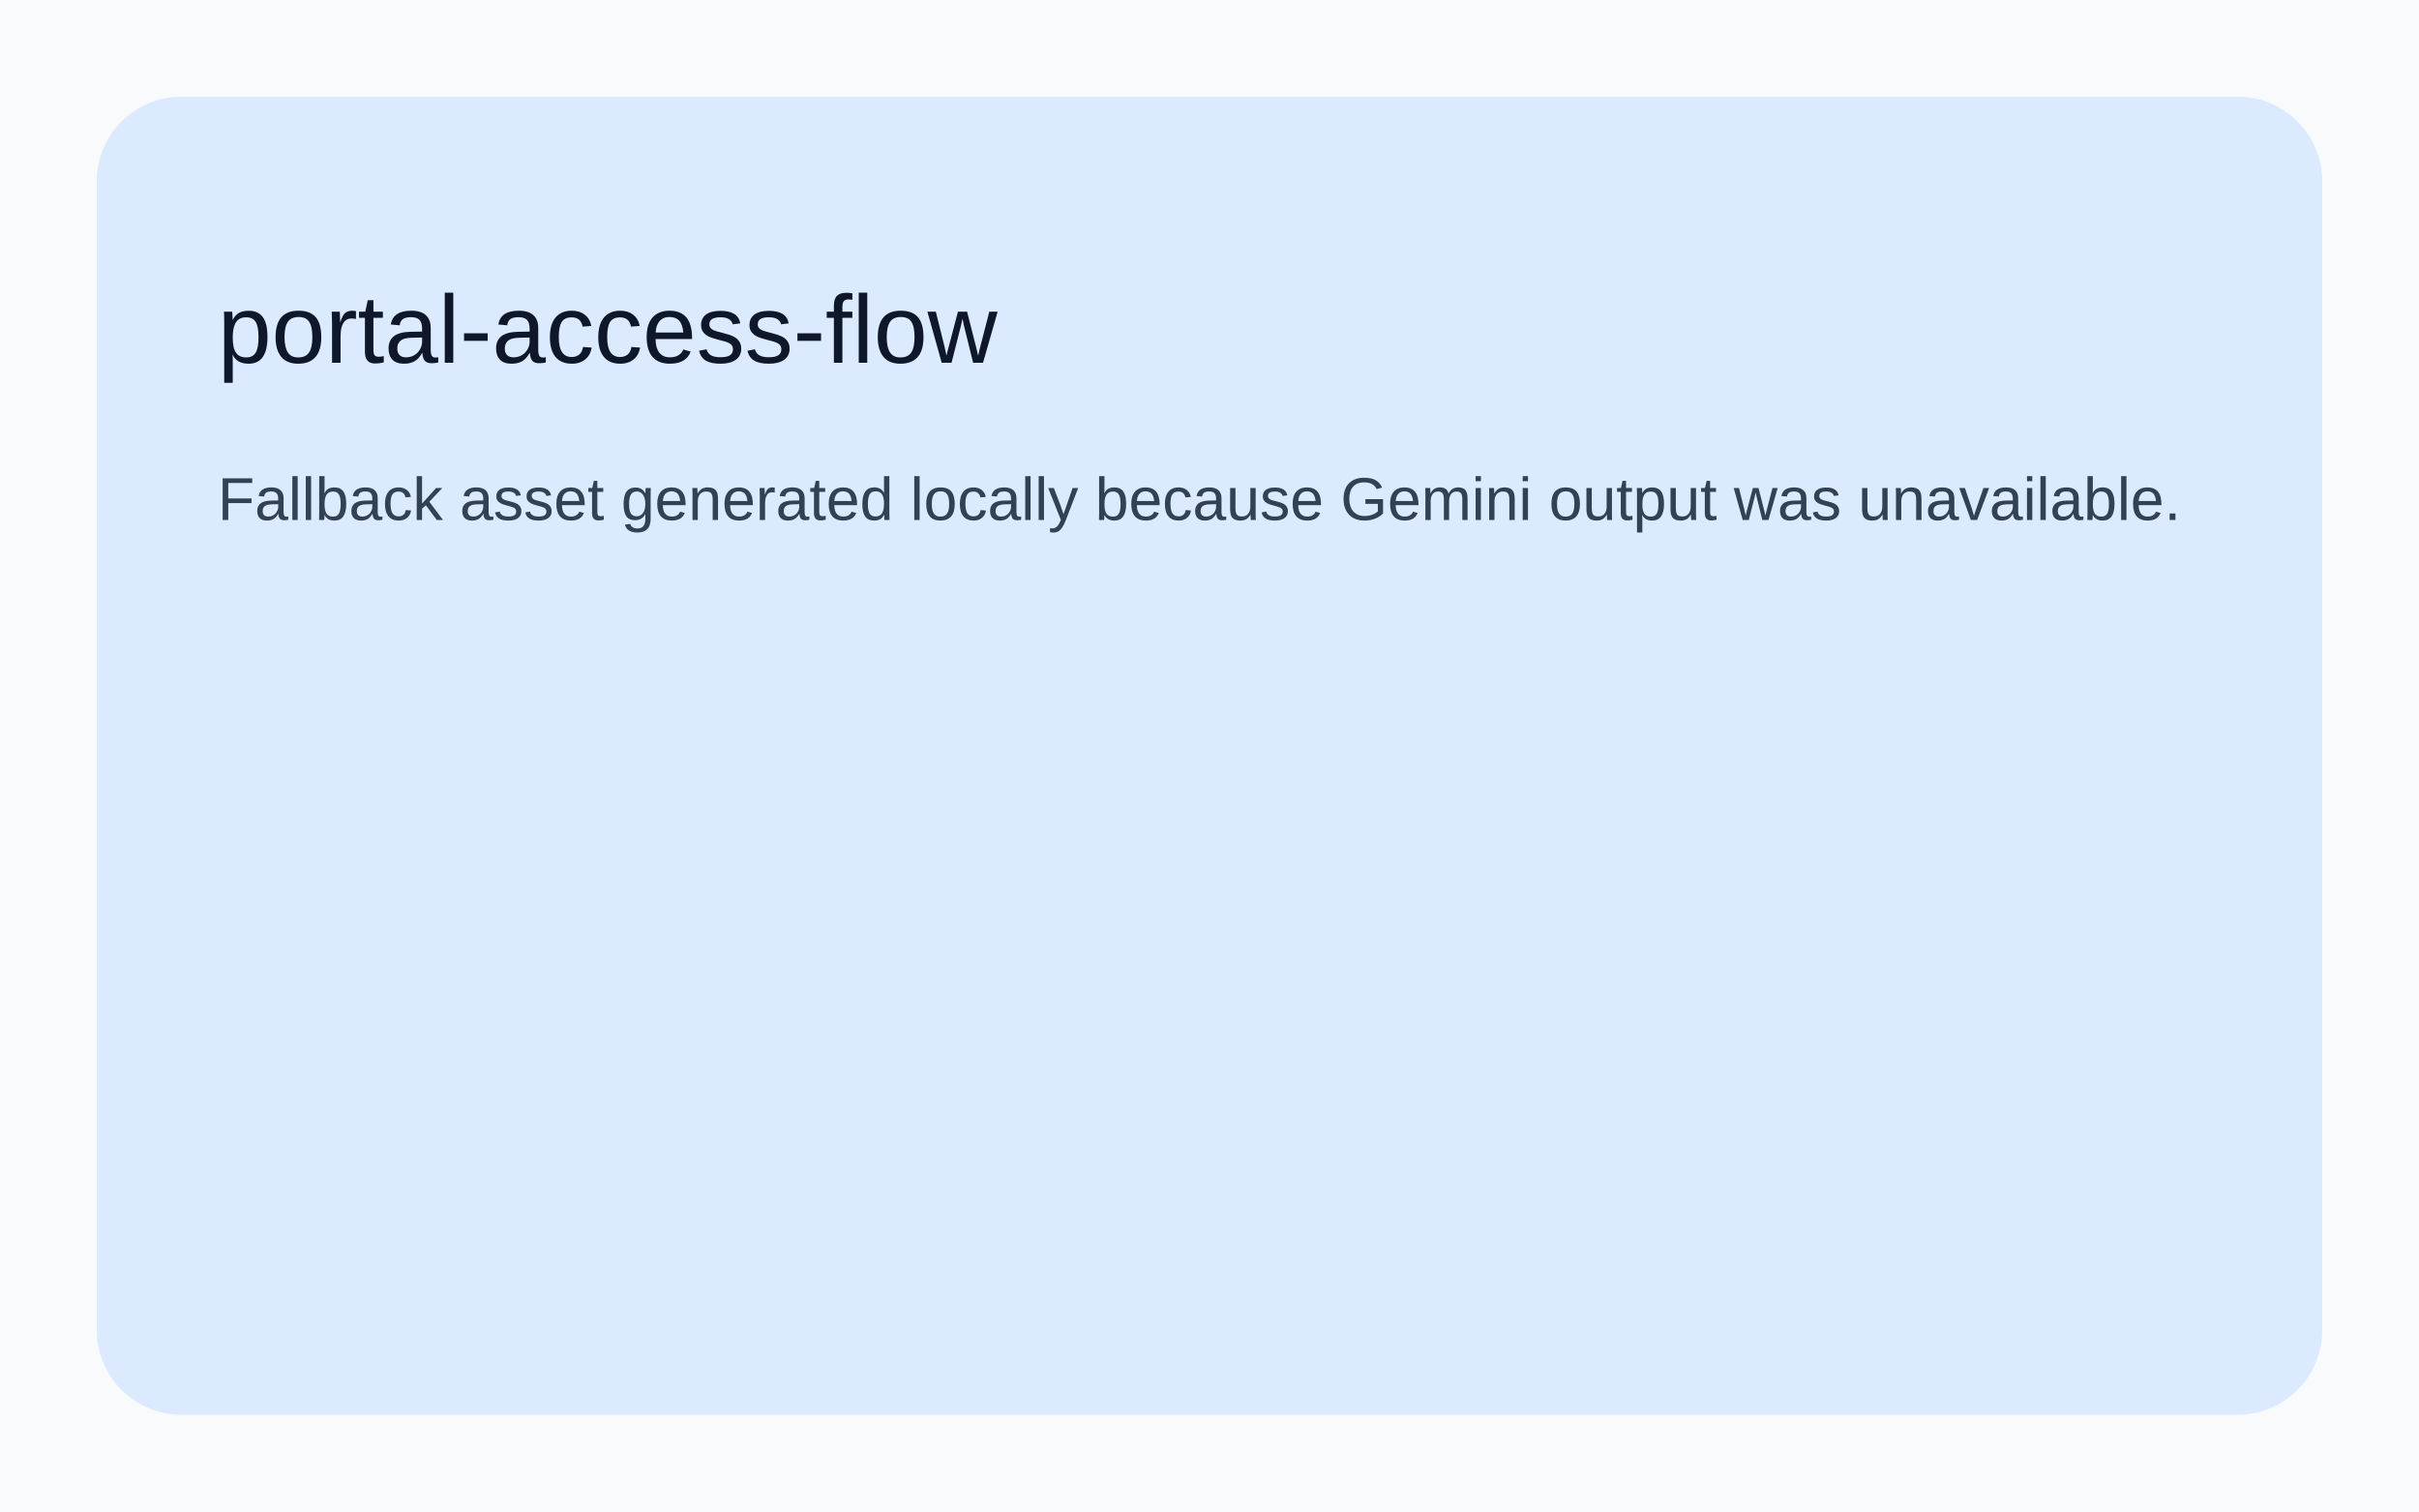
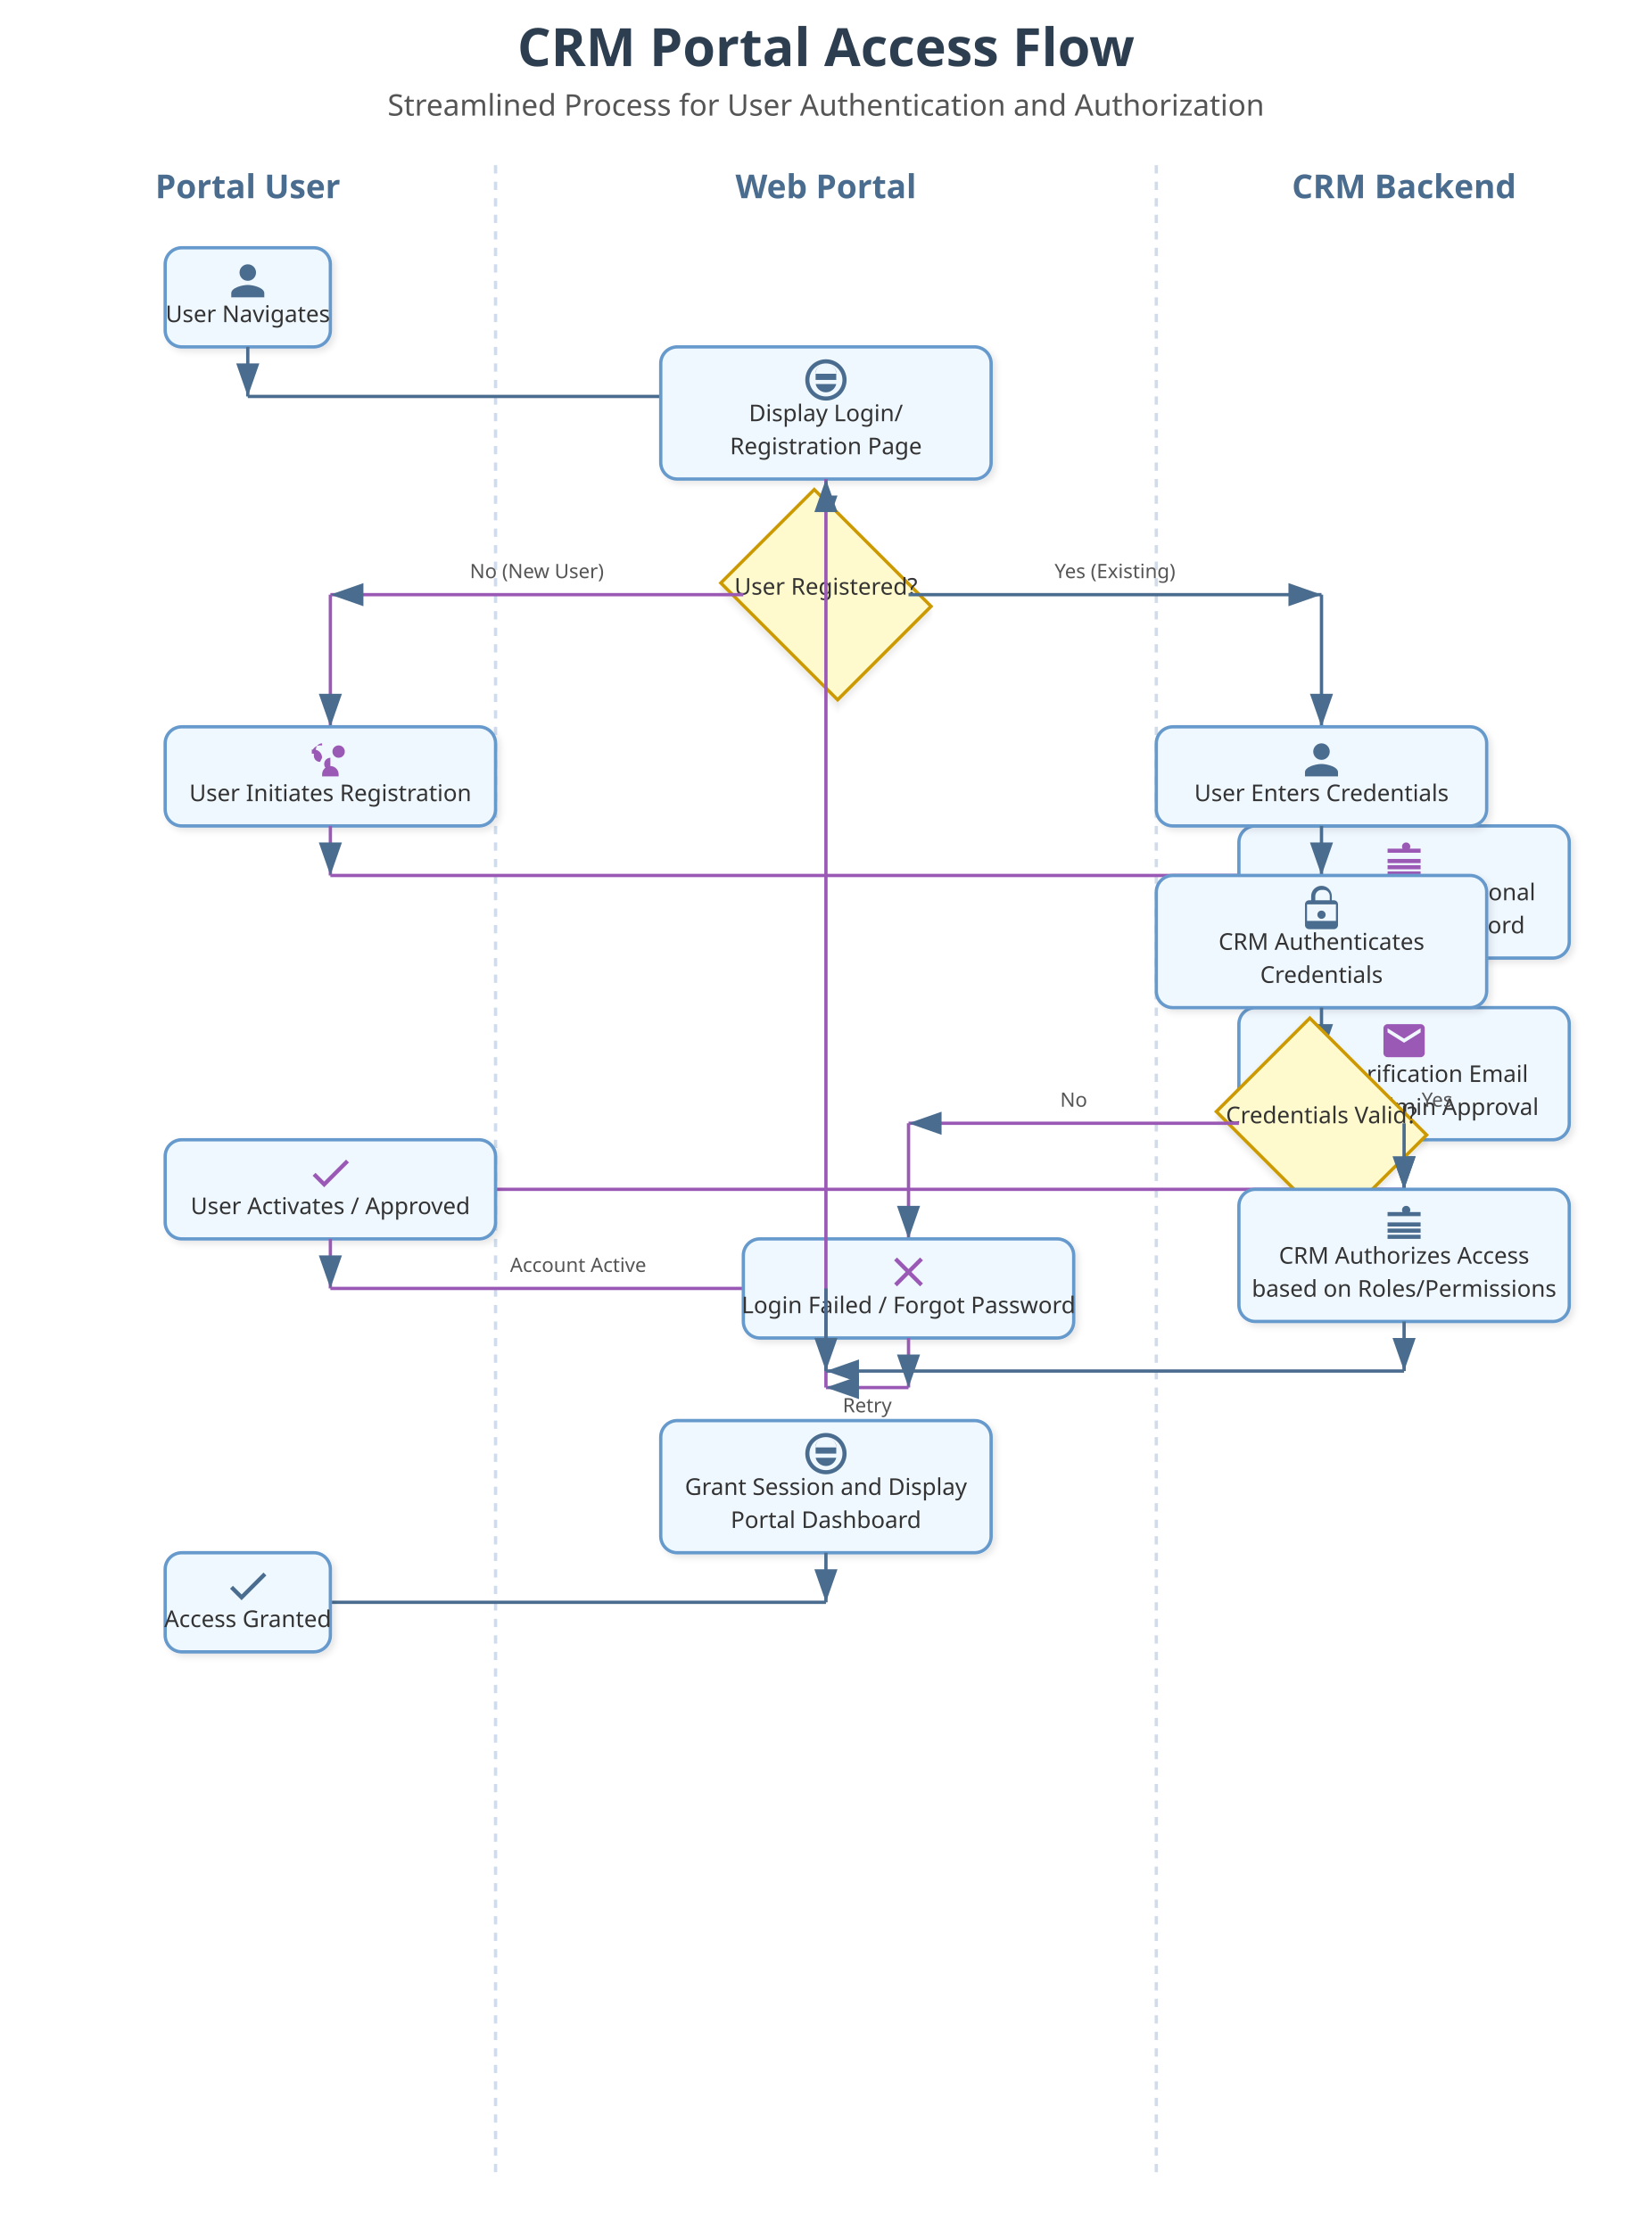
- <svg xmlns="http://www.w3.org/2000/svg" width="800" height="500" viewBox="0 0 800 500">
-   <rect width="800" height="500" fill="#f8fafc" />
-   <rect x="32" y="32" width="736" height="436" rx="28" fill="#dbeafe" />
-   <text x="72" y="120" font-family="Arial" font-size="32" fill="#0f172a">portal-access-flow</text>
-   <text x="72" y="172" font-family="Arial" font-size="20" fill="#334155">Fallback asset generated locally because Gemini output was unavailable.</text>
+ <svg xmlns="http://www.w3.org/2000/svg" xmlns:xlink="http://www.w3.org/1999/xlink" width="1000" height="1350" viewBox="0 0 1000 1350">
+   <defs>
+     <marker id="arrowhead" markerWidth="10" markerHeight="7" refX="10" refY="3.5" orient="auto">
+       <polygon points="0 0, 10 3.5, 0 7" fill="#4A6C8E" />
+     </marker>
+     <symbol id="icon-user" viewBox="0 0 24 24">
+       <path d="M12 12c2.21 0 4-1.79 4-4s-1.79-4-4-4-4 1.79-4 4 1.79 4 4 4zm0 2c-2.67 0-8 1.34-8 4v2h16v-2c0-2.66-5.33-4-8-4z" />
+     </symbol>
+     <symbol id="icon-web" viewBox="0 0 24 24">
+       <path d="M12 2C6.48 2 2 6.48 2 12s4.48 10 10 10 10-4.48 10-10S17.52 2 12 2zm0 18c-4.41 0-8-3.59-8-8s3.59-8 8-8 8 3.59 8 8-3.59 8-8 8zm-5-6h10c-.54 2.3-2.58 4-5 4s-4.46-1.7-5-4zm0-2V8c.54-2.3 2.58-4 5-4s4.46 1.7 5 4v4H7zm5-8c-2.76 0-5 2.24-5 5h10c0-2.76-2.24-5-5-5z" />
+     </symbol>
+     <symbol id="icon-db" viewBox="0 0 24 24">
+       <path d="M4 17h16v-2H4v2zm0 3h16v-2H4v2zM4 14h16v-2H4v2zm9-10c-1.1 0-2 .9-2 2s.9 2 2 2 2-.9 2-2-.9-2-2-2zM4 9h16V7H4v2z" />
+     </symbol>
+     <symbol id="icon-check" viewBox="0 0 24 24">
+       <path d="M9 16.2L4.8 12l-1.4 1.4L9 19 21 7l-1.4-1.4L9 16.2z" />
+     </symbol>
+     <symbol id="icon-cross" viewBox="0 0 24 24">
+       <path d="M19 6.41L17.59 5 12 10.59 6.41 5 5 6.41 10.59 12 5 17.59 6.41 19 12 13.41 17.59 19 19 17.59 13.41 12z" />
+     </symbol>
+     <symbol id="icon-lock" viewBox="0 0 24 24">
+       <path d="M12 17c1.1 0 2-.9 2-2s-.9-2-2-2-2 .9-2 2 .9 2 2 2zm6-9h-1V6c0-2.76-2.24-5-5-5S7 3.24 7 6v2H6c-1.1 0-2 .9-2 2v10c0 1.1.9 2 2 2h12c1.1 0 2-.9 2-2V10c0-1.1-.9-2-2-2zm-5-5c1.66 0 3 1.34 3 3v2H9V6c0-1.66 1.34-3 3-3zm7 15H5V10h14v8z" />
+     </symbol>
+     <symbol id="icon-mail" viewBox="0 0 24 24">
+       <path d="M20 4H4c-1.1 0-1.99.9-1.99 2L2 18c0 1.1.9 2 2 2h16c1.1 0 2-.9 2-2V6c0-1.1-.9-2-2-2zm0 4l-8 5-8-5V6l8 5 8-5v2z" />
+     </symbol>
+     <symbol id="icon-register" viewBox="0 0 24 24">
+       <path d="M16 11c1.66 0 2.99-1.34 2.99-3S17.66 5 16 5c-1.66 0-3 1.34-3 3s1.34 3 3 3zm-4 0c-1.66 0-3 1.34-3 3s1.34 3 3 3zm0 4c-2.21 0-4 1.79-4 4v1h8v-1c0-2.21-1.79-4-4-4zm-4-4c0-2.21-1.79-4-4-4H3v2h1v1c0 1.66 1.34 3 3 3zm-3-4c0-1.66 1.34-3 3-3V5h-1c-2.21 0-4 1.79-4 4z" />
+     </symbol>
+   </defs>
+   <style>
+     .infographic-title { font-family: 'Segoe UI', sans-serif; font-size: 32px; font-weight: bold; fill: #2C3E50; text-anchor: middle; }
+     .infographic-subtitle { font-family: 'Segoe UI', sans-serif; font-size: 18px; fill: #555; text-anchor: middle; }
+ 
+     .swimlane-label { font-family: 'Segoe UI', sans-serif; font-size: 20px; font-weight: bold; fill: #4A6C8E; text-anchor: middle; }
+     .swimlane-line { stroke: #D0DCEB; stroke-width: 2; stroke-dasharray: 5 5; }
+ 
+     .flow-step-process, .flow-step-start-end {
+       fill: #F0F8FF; /* AliceBlue */
+       stroke: #6699CC;
+       stroke-width: 2;
+       filter: drop-shadow(2px 2px 2px rgba(0,0,0,0.1));
+     }
+     .flow-step-decision {
+       fill: #FFFACD; /* LemonChiffon */
+       stroke: #CC9900;
+       stroke-width: 2;
+       filter: drop-shadow(2px 2px 2px rgba(0,0,0,0.1));
+     }
+     .flow-text {
+       font-family: 'Segoe UI', sans-serif;
+       font-size: 14px;
+       fill: #333;
+       text-anchor: middle;
+       pointer-events: none; /* Prevent text from interfering with hover/click on shapes */
+     }
+     .flow-label {
+       font-family: 'Segoe UI', sans-serif;
+       font-size: 12px;
+       fill: #555;
+       text-anchor: middle;
+     }
+     .flow-arrow {
+       stroke: #4A6C8E;
+       stroke-width: 2;
+       marker-end: url(#arrowhead);
+       fill: none;
+     }
+     .flow-arrow-alt {
+       stroke: #9B59B6; /* A contrasting color for alternative paths */
+       stroke-width: 2;
+       marker-end: url(#arrowhead);
+       fill: none;
+     }
+     .icon { fill: #4A6C8E; }
+     .icon-alt { fill: #9B59B6; }
+ 
+     /* Hover effects for shapes (optional, but good for interactive docs) */
+     .flow-step-process:hover, .flow-step-start-end:hover, .flow-step-decision:hover {
+         opacity: 0.9;
+         cursor: pointer;
+         stroke-width: 3;
+     }
+   </style>
+   <text x="500" y="40" class="infographic-title">CRM Portal Access Flow</text>
+   <text x="500" y="70" class="infographic-subtitle">Streamlined Process for User Authentication and Authorization</text>
+   <g class="swimlane">
+     <text x="150" y="120" class="swimlane-label">Portal User</text>
+     <line x1="300" y1="100" x2="300" y2="1320" class="swimlane-line" />
+     <text x="500" y="120" class="swimlane-label">Web Portal</text>
+     <line x1="700" y1="100" x2="700" y2="1320" class="swimlane-line" />
+     <text x="850" y="120" class="swimlane-label">CRM Backend</text>
+   </g>
+   <g class="flow-element">
+     <rect x="100" y="150" width="100" height="60" rx="10" ry="10" class="flow-step-start-end" />
+     <use xlink:href="#icon-user" x="135" y="155" width="30" height="30" class="icon" />
+     <text x="150" y="195" class="flow-text">User Navigates</text>
+   </g>
+   <line x1="150" y1="210" x2="150" y2="240" class="flow-arrow" />
+   <line x1="150" y1="240" x2="500" y2="240" class="flow-arrow" />
+   <g class="flow-element">
+     <rect x="400" y="210" width="200" height="80" rx="10" ry="10" class="flow-step-process" />
+     <use xlink:href="#icon-web" x="485" y="215" width="30" height="30" class="icon" />
+     <text x="500" y="255" class="flow-text">Display Login/</text>
+     <text x="500" y="275" class="flow-text">Registration Page</text>
+   </g>
+   <line x1="500" y1="290" x2="500" y2="320" class="flow-arrow" />
+   <g class="flow-element">
+     <rect x="450" y="320" width="100" height="80" transform="rotate(45 500 360)" class="flow-step-decision" />
+     <text x="500" y="360" class="flow-text">User Registered?</text>
+   </g>
+   <line x1="450" y1="360" x2="200" y2="360" class="flow-arrow-alt" />
+   <line x1="200" y1="360" x2="200" y2="440" class="flow-arrow-alt" />
+   <text x="325" y="350" class="flow-label">No (New User)</text>
+   <g class="flow-element">
+     <rect x="100" y="440" width="200" height="60" rx="10" ry="10" class="flow-step-process" />
+     <use xlink:href="#icon-register" x="185" y="445" width="30" height="30" class="icon-alt" />
+     <text x="200" y="485" class="flow-text">User Initiates Registration</text>
+   </g>
+   <line x1="200" y1="500" x2="200" y2="530" class="flow-arrow-alt" />
+   <line x1="200" y1="530" x2="850" y2="530" class="flow-arrow-alt" />
+   <g class="flow-element">
+     <rect x="750" y="500" width="200" height="80" rx="10" ry="10" class="flow-step-process" />
+     <use xlink:href="#icon-db" x="835" y="505" width="30" height="30" class="icon-alt" />
+     <text x="850" y="545" class="flow-text">CRM Creates Provisional</text>
+     <text x="850" y="565" class="flow-text">Account / Data Record</text>
+   </g>
+   <line x1="850" y1="580" x2="850" y2="610" class="flow-arrow-alt" />
+   <g class="flow-element">
+     <rect x="750" y="610" width="200" height="80" rx="10" ry="10" class="flow-step-process" />
+     <use xlink:href="#icon-mail" x="835" y="615" width="30" height="30" class="icon-alt" />
+     <text x="850" y="655" class="flow-text">Send Verification Email</text>
+     <text x="850" y="675" class="flow-text">or Await Admin Approval</text>
+   </g>
+   <line x1="850" y1="690" x2="850" y2="720" class="flow-arrow-alt" />
+   <line x1="850" y1="720" x2="200" y2="720" class="flow-arrow-alt" />
+   <g class="flow-element">
+     <rect x="100" y="690" width="200" height="60" rx="10" ry="10" class="flow-step-process" />
+     <use xlink:href="#icon-check" x="185" y="695" width="30" height="30" class="icon-alt" />
+     <text x="200" y="735" class="flow-text">User Activates / Approved</text>
+   </g>
+   <line x1="200" y1="750" x2="200" y2="780" class="flow-arrow-alt" />
+   <line x1="200" y1="780" x2="500" y2="780" class="flow-arrow-alt" />
+   <text x="350" y="770" class="flow-label">Account Active</text>
+   <line x1="550" y1="360" x2="800" y2="360" class="flow-arrow" />
+   <line x1="800" y1="360" x2="800" y2="440" class="flow-arrow" />
+   <text x="675" y="350" class="flow-label">Yes (Existing)</text>
+   <g class="flow-element">
+     <rect x="700" y="440" width="200" height="60" rx="10" ry="10" class="flow-step-process" />
+     <use xlink:href="#icon-user" x="785" y="445" width="30" height="30" class="icon" />
+     <text x="800" y="485" class="flow-text">User Enters Credentials</text>
+   </g>
+   <line x1="800" y1="500" x2="800" y2="530" class="flow-arrow" />
+   <g class="flow-element">
+     <rect x="700" y="530" width="200" height="80" rx="10" ry="10" class="flow-step-process" />
+     <use xlink:href="#icon-lock" x="785" y="535" width="30" height="30" class="icon" />
+     <text x="800" y="575" class="flow-text">CRM Authenticates</text>
+     <text x="800" y="595" class="flow-text">Credentials</text>
+   </g>
+   <line x1="800" y1="610" x2="800" y2="640" class="flow-arrow" />
+   <g class="flow-element">
+     <rect x="750" y="640" width="100" height="80" transform="rotate(45 800 680)" class="flow-step-decision" />
+     <text x="800" y="680" class="flow-text">Credentials Valid?</text>
+   </g>
+   <line x1="750" y1="680" x2="550" y2="680" class="flow-arrow-alt" />
+   <line x1="550" y1="680" x2="550" y2="750" class="flow-arrow-alt" />
+   <text x="650" y="670" class="flow-label">No</text>
+   <g class="flow-element">
+     <rect x="450" y="750" width="200" height="60" rx="10" ry="10" class="flow-step-process" />
+     <use xlink:href="#icon-cross" x="535" y="755" width="30" height="30" class="icon-alt" />
+     <text x="550" y="795" class="flow-text">Login Failed / Forgot Password</text>
+   </g>
+   <line x1="550" y1="810" x2="550" y2="840" class="flow-arrow-alt" />
+   <line x1="550" y1="840" x2="500" y2="840" class="flow-arrow-alt" />
+   <line x1="500" y1="840" x2="500" y2="290" class="flow-arrow-alt" />
+   <text x="525" y="855" class="flow-label">Retry</text>
+   <line x1="850" y1="680" x2="850" y2="720" class="flow-arrow" />
+   <text x="870" y="670" class="flow-label">Yes</text>
+   <g class="flow-element">
+     <rect x="750" y="720" width="200" height="80" rx="10" ry="10" class="flow-step-process" />
+     <use xlink:href="#icon-db" x="835" y="725" width="30" height="30" class="icon" />
+     <text x="850" y="765" class="flow-text">CRM Authorizes Access</text>
+     <text x="850" y="785" class="flow-text">based on Roles/Permissions</text>
+   </g>
+   <line x1="850" y1="800" x2="850" y2="830" class="flow-arrow" />
+   <line x1="850" y1="830" x2="500" y2="830" class="flow-arrow" />
+   <line x1="500" y1="780" x2="500" y2="830" class="flow-arrow" />
+   <g class="flow-element">
+     <rect x="400" y="860" width="200" height="80" rx="10" ry="10" class="flow-step-process" />
+     <use xlink:href="#icon-web" x="485" y="865" width="30" height="30" class="icon" />
+     <text x="500" y="905" class="flow-text">Grant Session and Display</text>
+     <text x="500" y="925" class="flow-text">Portal Dashboard</text>
+   </g>
+   <line x1="500" y1="940" x2="500" y2="970" class="flow-arrow" />
+   <line x1="500" y1="970" x2="150" y2="970" class="flow-arrow" />
+   <g class="flow-element">
+     <rect x="100" y="940" width="100" height="60" rx="10" ry="10" class="flow-step-start-end" />
+     <use xlink:href="#icon-check" x="135" y="945" width="30" height="30" class="icon" />
+     <text x="150" y="985" class="flow-text">Access Granted</text>
+   </g>
</svg>
